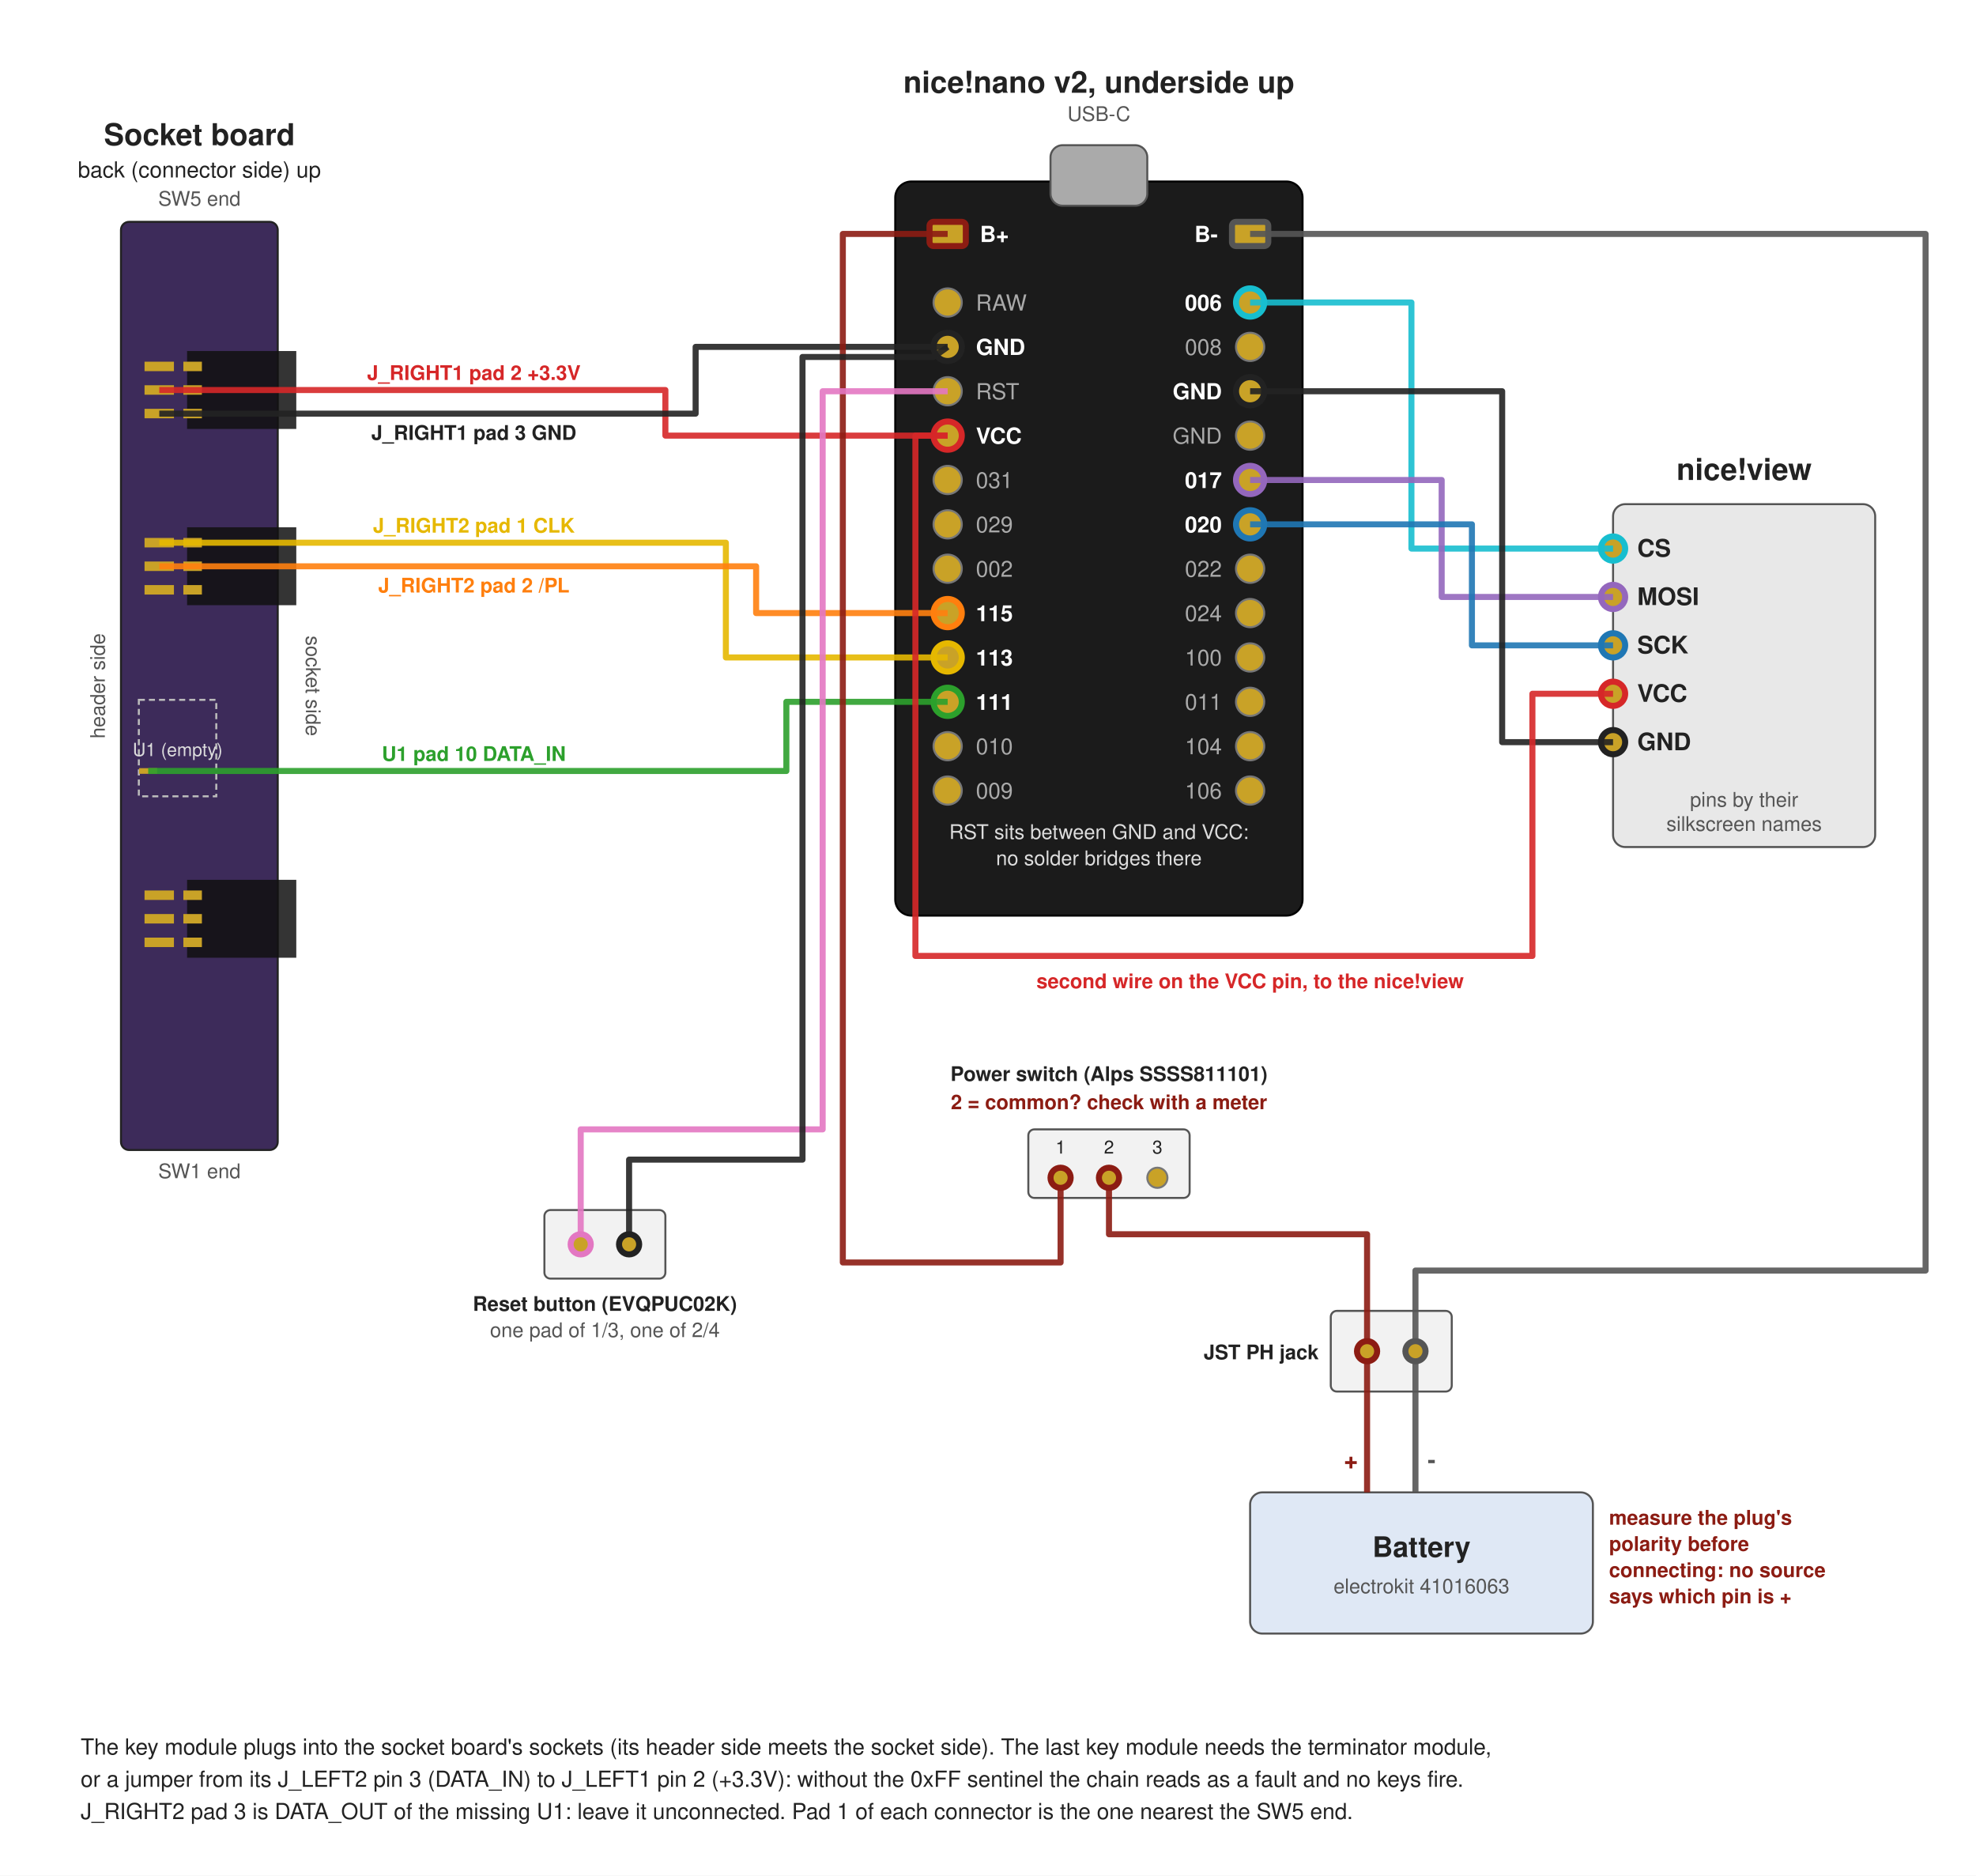
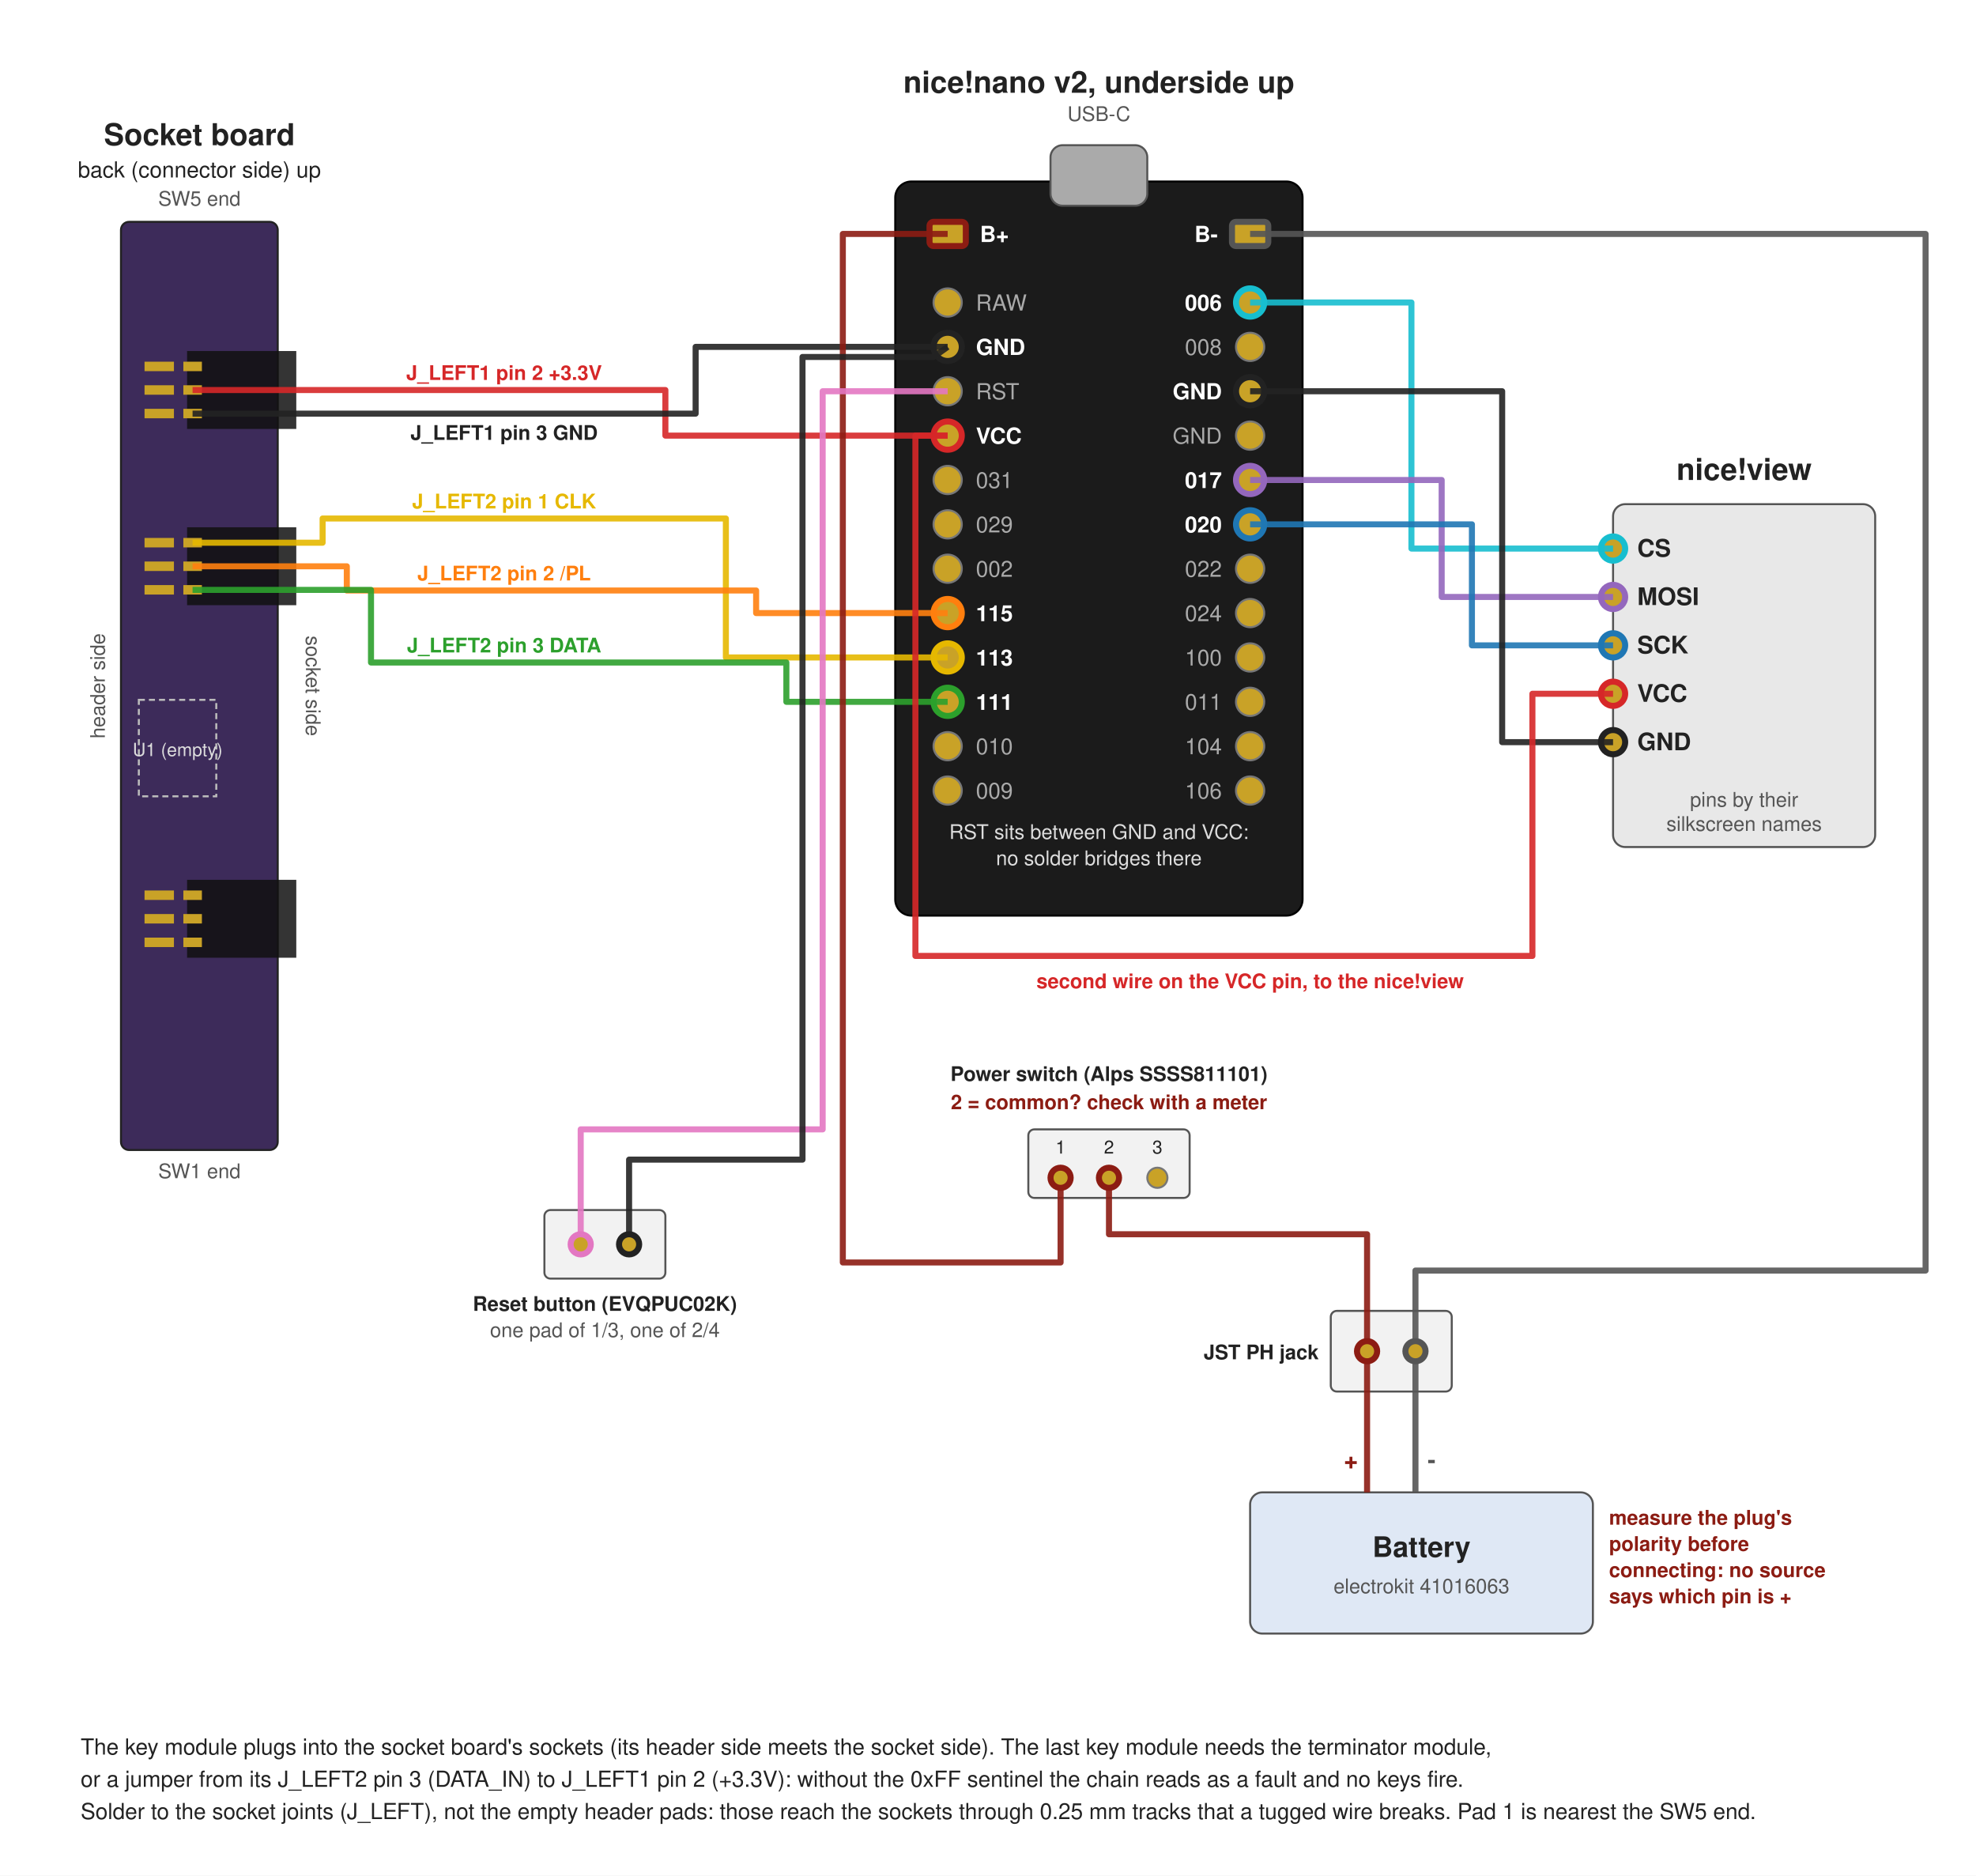
<svg xmlns="http://www.w3.org/2000/svg" viewBox="0 0 980 930" width="980" height="930">
  <rect width="980" height="930" fill="#fff" />
  <rect x="60.0" y="110.0" width="77.74" height="460.23" rx="4" fill="#3d2b5a" stroke="#222" />
  <text x="98.9" y="72.0" font-size="15" text-anchor="middle" font-weight="bold" fill="#222" font-family="Helvetica, Arial, sans-serif">Socket board</text>
  <text x="98.9" y="88.0" font-size="11" text-anchor="middle" font-weight="normal" fill="#222" font-family="Helvetica, Arial, sans-serif">back (connector side) up</text>
  <text x="98.9" y="102.0" font-size="10" text-anchor="middle" font-weight="normal" fill="#555" font-family="Helvetica, Arial, sans-serif">SW5 end</text>
  <text x="98.9" y="584.2" font-size="10" text-anchor="middle" font-weight="normal" fill="#555" font-family="Helvetica, Arial, sans-serif">SW1 end</text>
  <text x="52.0" y="340.115" font-size="10" fill="#555" text-anchor="middle" transform="rotate(-90 52.0 340.115)" font-family="Helvetica, Arial, sans-serif">header side</text>
  <text x="151.74" y="340.115" font-size="10" fill="#555" text-anchor="middle" transform="rotate(90 151.74 340.115)" font-family="Helvetica, Arial, sans-serif">socket side</text>
  <rect x="92.775" y="174.055" width="54.165" height="38.64" fill="#111" opacity="0.85" />
  <rect x="92.775" y="261.455" width="54.165" height="38.64" fill="#111" opacity="0.85" />
  <rect x="92.775" y="436.255" width="54.165" height="38.64" fill="#111" opacity="0.85" />
  <rect x="71.684" y="179.345" width="14.582" height="4.692" fill="#c9a227" />
  <rect x="71.684" y="191.029" width="14.582" height="4.692" fill="#c9a227" />
  <rect x="71.684" y="202.713" width="14.582" height="4.692" fill="#c9a227" />
  <rect x="71.684" y="266.745" width="14.582" height="4.692" fill="#c9a227" />
  <rect x="71.684" y="278.429" width="14.582" height="4.692" fill="#c9a227" />
  <rect x="71.684" y="290.113" width="14.582" height="4.692" fill="#c9a227" />
  <rect x="71.684" y="441.545" width="14.582" height="4.692" fill="#c9a227" />
  <rect x="71.684" y="453.229" width="14.582" height="4.692" fill="#c9a227" />
  <rect x="71.684" y="464.913" width="14.582" height="4.692" fill="#c9a227" />
  <rect x="90.935" y="179.345" width="9.2" height="4.692" fill="#c9a227" />
  <rect x="90.935" y="191.029" width="9.2" height="4.692" fill="#c9a227" />
  <rect x="90.935" y="202.713" width="9.2" height="4.692" fill="#c9a227" />
  <rect x="90.935" y="266.745" width="9.2" height="4.692" fill="#c9a227" />
  <rect x="90.935" y="278.429" width="9.2" height="4.692" fill="#c9a227" />
  <rect x="90.935" y="290.113" width="9.2" height="4.692" fill="#c9a227" />
  <rect x="90.935" y="441.545" width="9.2" height="4.692" fill="#c9a227" />
  <rect x="90.935" y="453.229" width="9.2" height="4.692" fill="#c9a227" />
  <rect x="90.935" y="464.913" width="9.2" height="4.692" fill="#c9a227" />
  <rect x="68.855" y="347.015" width="38.41" height="47.84" fill="none" stroke="#bbb" stroke-dasharray="3 2" />
  <text x="88.1" y="374.9" font-size="9" text-anchor="middle" font-weight="normal" fill="#ddd" font-family="Helvetica, Arial, sans-serif">U1 (empty)</text>
-   <rect x="68.955" y="380.897" width="9" height="2.8" fill="#c9a227" />
  <rect x="444" y="90" width="202" height="364" rx="8" fill="#1b1b1b" stroke="#000" />
  <rect x="521.0" y="72" width="48" height="30" rx="6" fill="#aaa" stroke="#555" />
  <text x="545.0" y="60.0" font-size="10" text-anchor="middle" font-weight="normal" fill="#555" font-family="Helvetica, Arial, sans-serif">USB-C</text>
  <text x="545.0" y="46.0" font-size="15" text-anchor="middle" font-weight="bold" fill="#222" font-family="Helvetica, Arial, sans-serif">nice!nano v2, underside up</text>
  <circle cx="470" cy="150" r="7" fill="#c9a227" stroke="#777" stroke-width="1" />
  <text x="484.0" y="154.0" font-size="11" text-anchor="start" font-weight="normal" fill="#aaa" font-family="Helvetica, Arial, sans-serif">RAW</text>
  <circle cx="620" cy="150" r="7" fill="#c9a227" stroke="#17becf" stroke-width="3" />
  <text x="606.0" y="154.0" font-size="11" text-anchor="end" font-weight="bold" fill="#fff" font-family="Helvetica, Arial, sans-serif">006</text>
  <circle cx="470" cy="172" r="7" fill="#c9a227" stroke="#222222" stroke-width="3" />
  <text x="484.0" y="176.0" font-size="11" text-anchor="start" font-weight="bold" fill="#fff" font-family="Helvetica, Arial, sans-serif">GND</text>
  <circle cx="620" cy="172" r="7" fill="#c9a227" stroke="#777" stroke-width="1" />
  <text x="606.0" y="176.0" font-size="11" text-anchor="end" font-weight="normal" fill="#aaa" font-family="Helvetica, Arial, sans-serif">008</text>
  <circle cx="470" cy="194" r="7" fill="#c9a227" stroke="#777" stroke-width="1" />
  <text x="484.0" y="198.0" font-size="11" text-anchor="start" font-weight="normal" fill="#aaa" font-family="Helvetica, Arial, sans-serif">RST</text>
  <circle cx="620" cy="194" r="7" fill="#c9a227" stroke="#222222" stroke-width="3" />
  <text x="606.0" y="198.0" font-size="11" text-anchor="end" font-weight="bold" fill="#fff" font-family="Helvetica, Arial, sans-serif">GND</text>
  <circle cx="470" cy="216" r="7" fill="#c9a227" stroke="#d62728" stroke-width="3" />
  <text x="484.0" y="220.0" font-size="11" text-anchor="start" font-weight="bold" fill="#fff" font-family="Helvetica, Arial, sans-serif">VCC</text>
  <circle cx="620" cy="216" r="7" fill="#c9a227" stroke="#777" stroke-width="1" />
  <text x="606.0" y="220.0" font-size="11" text-anchor="end" font-weight="normal" fill="#aaa" font-family="Helvetica, Arial, sans-serif">GND</text>
  <circle cx="470" cy="238" r="7" fill="#c9a227" stroke="#777" stroke-width="1" />
  <text x="484.0" y="242.0" font-size="11" text-anchor="start" font-weight="normal" fill="#aaa" font-family="Helvetica, Arial, sans-serif">031</text>
  <circle cx="620" cy="238" r="7" fill="#c9a227" stroke="#9467bd" stroke-width="3" />
  <text x="606.0" y="242.0" font-size="11" text-anchor="end" font-weight="bold" fill="#fff" font-family="Helvetica, Arial, sans-serif">017</text>
  <circle cx="470" cy="260" r="7" fill="#c9a227" stroke="#777" stroke-width="1" />
  <text x="484.0" y="264.0" font-size="11" text-anchor="start" font-weight="normal" fill="#aaa" font-family="Helvetica, Arial, sans-serif">029</text>
  <circle cx="620" cy="260" r="7" fill="#c9a227" stroke="#1f77b4" stroke-width="3" />
  <text x="606.0" y="264.0" font-size="11" text-anchor="end" font-weight="bold" fill="#fff" font-family="Helvetica, Arial, sans-serif">020</text>
  <circle cx="470" cy="282" r="7" fill="#c9a227" stroke="#777" stroke-width="1" />
  <text x="484.0" y="286.0" font-size="11" text-anchor="start" font-weight="normal" fill="#aaa" font-family="Helvetica, Arial, sans-serif">002</text>
  <circle cx="620" cy="282" r="7" fill="#c9a227" stroke="#777" stroke-width="1" />
  <text x="606.0" y="286.0" font-size="11" text-anchor="end" font-weight="normal" fill="#aaa" font-family="Helvetica, Arial, sans-serif">022</text>
  <circle cx="470" cy="304" r="7" fill="#c9a227" stroke="#ff7f0e" stroke-width="3" />
  <text x="484.0" y="308.0" font-size="11" text-anchor="start" font-weight="bold" fill="#fff" font-family="Helvetica, Arial, sans-serif">115</text>
  <circle cx="620" cy="304" r="7" fill="#c9a227" stroke="#777" stroke-width="1" />
  <text x="606.0" y="308.0" font-size="11" text-anchor="end" font-weight="normal" fill="#aaa" font-family="Helvetica, Arial, sans-serif">024</text>
  <circle cx="470" cy="326" r="7" fill="#c9a227" stroke="#e6b800" stroke-width="3" />
  <text x="484.0" y="330.0" font-size="11" text-anchor="start" font-weight="bold" fill="#fff" font-family="Helvetica, Arial, sans-serif">113</text>
  <circle cx="620" cy="326" r="7" fill="#c9a227" stroke="#777" stroke-width="1" />
  <text x="606.0" y="330.0" font-size="11" text-anchor="end" font-weight="normal" fill="#aaa" font-family="Helvetica, Arial, sans-serif">100</text>
  <circle cx="470" cy="348" r="7" fill="#c9a227" stroke="#2ca02c" stroke-width="3" />
  <text x="484.0" y="352.0" font-size="11" text-anchor="start" font-weight="bold" fill="#fff" font-family="Helvetica, Arial, sans-serif">111</text>
  <circle cx="620" cy="348" r="7" fill="#c9a227" stroke="#777" stroke-width="1" />
  <text x="606.0" y="352.0" font-size="11" text-anchor="end" font-weight="normal" fill="#aaa" font-family="Helvetica, Arial, sans-serif">011</text>
  <circle cx="470" cy="370" r="7" fill="#c9a227" stroke="#777" stroke-width="1" />
  <text x="484.0" y="374.0" font-size="11" text-anchor="start" font-weight="normal" fill="#aaa" font-family="Helvetica, Arial, sans-serif">010</text>
  <circle cx="620" cy="370" r="7" fill="#c9a227" stroke="#777" stroke-width="1" />
  <text x="606.0" y="374.0" font-size="11" text-anchor="end" font-weight="normal" fill="#aaa" font-family="Helvetica, Arial, sans-serif">104</text>
  <circle cx="470" cy="392" r="7" fill="#c9a227" stroke="#777" stroke-width="1" />
  <text x="484.0" y="396.0" font-size="11" text-anchor="start" font-weight="normal" fill="#aaa" font-family="Helvetica, Arial, sans-serif">009</text>
  <circle cx="620" cy="392" r="7" fill="#c9a227" stroke="#777" stroke-width="1" />
  <text x="606.0" y="396.0" font-size="11" text-anchor="end" font-weight="normal" fill="#aaa" font-family="Helvetica, Arial, sans-serif">106</text>
  <text x="545.0" y="416.0" font-size="10" text-anchor="middle" font-weight="normal" fill="#ddd" font-family="Helvetica, Arial, sans-serif">RST sits between GND and VCC:</text>
  <text x="545.0" y="429.0" font-size="10" text-anchor="middle" font-weight="normal" fill="#ddd" font-family="Helvetica, Arial, sans-serif">no solder bridges there</text>
  <rect x="800" y="250" width="130" height="170" rx="6" fill="#e8e8e8" stroke="#555" />
  <text x="865.0" y="238.0" font-size="15" text-anchor="middle" font-weight="bold" fill="#222" font-family="Helvetica, Arial, sans-serif">nice!view</text>
  <text x="865.0" y="400.0" font-size="10" text-anchor="middle" font-weight="normal" fill="#555" font-family="Helvetica, Arial, sans-serif">pins by their</text>
  <text x="865.0" y="412.0" font-size="10" text-anchor="middle" font-weight="normal" fill="#555" font-family="Helvetica, Arial, sans-serif">silkscreen names</text>
  <circle cx="800" cy="272" r="6" fill="#c9a227" stroke="#17becf" stroke-width="3" />
  <text x="812.0" y="276.0" font-size="12" text-anchor="start" font-weight="bold" fill="#222" font-family="Helvetica, Arial, sans-serif">CS</text>
  <circle cx="800" cy="296" r="6" fill="#c9a227" stroke="#9467bd" stroke-width="3" />
  <text x="812.0" y="300.0" font-size="12" text-anchor="start" font-weight="bold" fill="#222" font-family="Helvetica, Arial, sans-serif">MOSI</text>
  <circle cx="800" cy="320" r="6" fill="#c9a227" stroke="#1f77b4" stroke-width="3" />
  <text x="812.0" y="324.0" font-size="12" text-anchor="start" font-weight="bold" fill="#222" font-family="Helvetica, Arial, sans-serif">SCK</text>
  <circle cx="800" cy="344" r="6" fill="#c9a227" stroke="#d62728" stroke-width="3" />
  <text x="812.0" y="348.0" font-size="12" text-anchor="start" font-weight="bold" fill="#222" font-family="Helvetica, Arial, sans-serif">VCC</text>
  <circle cx="800" cy="368" r="6" fill="#c9a227" stroke="#222222" stroke-width="3" />
  <text x="812.0" y="372.0" font-size="12" text-anchor="start" font-weight="bold" fill="#222" font-family="Helvetica, Arial, sans-serif">GND</text>
-   <polyline points="79.0,193.4 330.0,193.4 330.0,216.0 470.0,216.0" fill="none" stroke="#d62728" stroke-width="3" stroke-linejoin="round" opacity="0.9" />
-   <text x="235.0" y="188.4" font-size="10" text-anchor="middle" font-weight="bold" fill="#d62728" font-family="Helvetica, Arial, sans-serif">J_RIGHT1 pad 2  +3.3V</text>
-   <polyline points="79.0,205.1 345.0,205.1 345.0,172.0 470.0,172.0" fill="none" stroke="#222222" stroke-width="3" stroke-linejoin="round" opacity="0.9" />
-   <text x="235.0" y="218.1" font-size="10" text-anchor="middle" font-weight="bold" fill="#222" font-family="Helvetica, Arial, sans-serif">J_RIGHT1 pad 3  GND</text>
-   <polyline points="79.0,269.1 360.0,269.1 360.0,326.0 470.0,326.0" fill="none" stroke="#e6b800" stroke-width="3" stroke-linejoin="round" opacity="0.9" />
-   <text x="235.0" y="264.1" font-size="10" text-anchor="middle" font-weight="bold" fill="#e6b800" font-family="Helvetica, Arial, sans-serif">J_RIGHT2 pad 1  CLK</text>
-   <polyline points="79.0,280.8 375.0,280.8 375.0,304.0 470.0,304.0" fill="none" stroke="#ff7f0e" stroke-width="3" stroke-linejoin="round" opacity="0.9" />
-   <text x="235.0" y="293.8" font-size="10" text-anchor="middle" font-weight="bold" fill="#ff7f0e" font-family="Helvetica, Arial, sans-serif">J_RIGHT2 pad 2  /PL</text>
-   <polyline points="73.5,382.3 390.0,382.3 390.0,348.0 470.0,348.0" fill="none" stroke="#2ca02c" stroke-width="3" stroke-linejoin="round" opacity="0.9" />
-   <text x="235.0" y="377.3" font-size="10" text-anchor="middle" font-weight="bold" fill="#2ca02c" font-family="Helvetica, Arial, sans-serif">U1 pad 10  DATA_IN</text>
+   <polyline points="95.5,193.4 330.0,193.4 330.0,216.0 470.0,216.0" fill="none" stroke="#d62728" stroke-width="3" stroke-linejoin="round" opacity="0.9" />
+   <text x="250.0" y="188.4" font-size="10" text-anchor="middle" font-weight="bold" fill="#d62728" font-family="Helvetica, Arial, sans-serif">J_LEFT1 pin 2  +3.3V</text>
+   <polyline points="95.5,205.1 345.0,205.1 345.0,172.0 470.0,172.0" fill="none" stroke="#222222" stroke-width="3" stroke-linejoin="round" opacity="0.9" />
+   <text x="250.0" y="218.1" font-size="10" text-anchor="middle" font-weight="bold" fill="#222" font-family="Helvetica, Arial, sans-serif">J_LEFT1 pin 3  GND</text>
+   <polyline points="95.5,269.1 160.0,269.1 160.0,257.1 360.0,257.1 360.0,326.0 470.0,326.0" fill="none" stroke="#e6b800" stroke-width="3" stroke-linejoin="round" opacity="0.9" />
+   <text x="250.0" y="252.1" font-size="10" text-anchor="middle" font-weight="bold" fill="#e6b800" font-family="Helvetica, Arial, sans-serif">J_LEFT2 pin 1  CLK</text>
+   <polyline points="95.5,280.8 172.0,280.8 172.0,292.8 375.0,292.8 375.0,304.0 470.0,304.0" fill="none" stroke="#ff7f0e" stroke-width="3" stroke-linejoin="round" opacity="0.9" />
+   <text x="250.0" y="287.8" font-size="10" text-anchor="middle" font-weight="bold" fill="#ff7f0e" font-family="Helvetica, Arial, sans-serif">J_LEFT2 pin 2  /PL</text>
+   <polyline points="95.5,292.5 184.0,292.5 184.0,328.5 390.0,328.5 390.0,348.0 470.0,348.0" fill="none" stroke="#2ca02c" stroke-width="3" stroke-linejoin="round" opacity="0.9" />
+   <text x="250.0" y="323.5" font-size="10" text-anchor="middle" font-weight="bold" fill="#2ca02c" font-family="Helvetica, Arial, sans-serif">J_LEFT2 pin 3  DATA</text>
  <polyline points="620.0,150.0 700.0,150.0 700.0,272.0 800.0,272.0" fill="none" stroke="#17becf" stroke-width="3" stroke-linejoin="round" opacity="0.9" />
  <polyline points="620.0,238.0 715.0,238.0 715.0,296.0 800.0,296.0" fill="none" stroke="#9467bd" stroke-width="3" stroke-linejoin="round" opacity="0.9" />
  <polyline points="620.0,260.0 730.0,260.0 730.0,320.0 800.0,320.0" fill="none" stroke="#1f77b4" stroke-width="3" stroke-linejoin="round" opacity="0.9" />
  <polyline points="620.0,194.0 745.0,194.0 745.0,368.0 800.0,368.0" fill="none" stroke="#222222" stroke-width="3" stroke-linejoin="round" opacity="0.9" />
  <polyline points="470.0,216.0 454.0,216.0 454.0,474.0 760.0,474.0 760.0,344.0 800.0,344.0" fill="none" stroke="#d62728" stroke-width="3" stroke-linejoin="round" opacity="0.9" />
  <text x="620.0" y="490.0" font-size="10" text-anchor="middle" font-weight="bold" fill="#d62728" font-family="Helvetica, Arial, sans-serif">second wire on the VCC pin, to the nice!view</text>
  <rect x="461" y="110" width="18" height="12" rx="2" fill="#c9a227" stroke="#8c1c13" stroke-width="3" />
  <text x="486.0" y="120.0" font-size="11" text-anchor="start" font-weight="bold" fill="#fff" font-family="Helvetica, Arial, sans-serif">B+</text>
  <rect x="611" y="110" width="18" height="12" rx="2" fill="#c9a227" stroke="#555555" stroke-width="3" />
  <text x="604.0" y="120.0" font-size="11" text-anchor="end" font-weight="bold" fill="#fff" font-family="Helvetica, Arial, sans-serif">B-</text>
  <rect x="620" y="740" width="170" height="70" rx="6" fill="#dfe8f5" stroke="#555" />
  <text x="705.0" y="772.0" font-size="14" text-anchor="middle" font-weight="bold" fill="#222" font-family="Helvetica, Arial, sans-serif">Battery</text>
  <text x="705.0" y="790.0" font-size="10" text-anchor="middle" font-weight="normal" fill="#555" font-family="Helvetica, Arial, sans-serif">electrokit 41016063</text>
  <rect x="660" y="650" width="60" height="40" rx="3" fill="#f2f2f2" stroke="#555" />
  <text x="654.0" y="674.0" font-size="10" text-anchor="end" font-weight="bold" fill="#222" font-family="Helvetica, Arial, sans-serif">JST PH jack</text>
  <circle cx="678" cy="670" r="5" fill="#c9a227" stroke="#8c1c13" stroke-width="3" />
  <circle cx="702" cy="670" r="5" fill="#c9a227" stroke="#555555" stroke-width="3" />
  <polyline points="678.0,740.0 678.0,675.0" fill="none" stroke="#8c1c13" stroke-width="3" stroke-linejoin="round" opacity="0.9" />
  <polyline points="702.0,740.0 702.0,675.0" fill="none" stroke="#555555" stroke-width="3" stroke-linejoin="round" opacity="0.9" />
  <text x="670.0" y="728.0" font-size="12" text-anchor="middle" font-weight="bold" fill="#8c1c13" font-family="Helvetica, Arial, sans-serif">+</text>
  <text x="710.0" y="728.0" font-size="12" text-anchor="middle" font-weight="bold" fill="#555555" font-family="Helvetica, Arial, sans-serif">-</text>
  <text x="798.0" y="756.0" font-size="10" text-anchor="start" font-weight="bold" fill="#8c1c13" font-family="Helvetica, Arial, sans-serif">measure the plug's</text>
  <text x="798.0" y="769.0" font-size="10" text-anchor="start" font-weight="bold" fill="#8c1c13" font-family="Helvetica, Arial, sans-serif">polarity before</text>
  <text x="798.0" y="782.0" font-size="10" text-anchor="start" font-weight="bold" fill="#8c1c13" font-family="Helvetica, Arial, sans-serif">connecting: no source</text>
  <text x="798.0" y="795.0" font-size="10" text-anchor="start" font-weight="bold" fill="#8c1c13" font-family="Helvetica, Arial, sans-serif">says which pin is +</text>
  <rect x="510" y="560" width="80" height="34" rx="3" fill="#f2f2f2" stroke="#555" />
  <text x="550.0" y="536.0" font-size="10" text-anchor="middle" font-weight="bold" fill="#222" font-family="Helvetica, Arial, sans-serif">Power switch (Alps SSSS811101)</text>
  <text x="550.0" y="550.0" font-size="10" text-anchor="middle" font-weight="bold" fill="#8c1c13" font-family="Helvetica, Arial, sans-serif">2 = common? check with a meter</text>
  <circle cx="526" cy="584" r="5" fill="#c9a227" stroke="#8c1c13" stroke-width="3" />
  <text x="526.0" y="572.0" font-size="9" text-anchor="middle" font-weight="normal" fill="#222" font-family="Helvetica, Arial, sans-serif">1</text>
  <circle cx="550" cy="584" r="5" fill="#c9a227" stroke="#8c1c13" stroke-width="3" />
  <text x="550.0" y="572.0" font-size="9" text-anchor="middle" font-weight="normal" fill="#222" font-family="Helvetica, Arial, sans-serif">2</text>
  <circle cx="574" cy="584" r="5" fill="#c9a227" stroke="#777" stroke-width="1" />
  <text x="574.0" y="572.0" font-size="9" text-anchor="middle" font-weight="normal" fill="#222" font-family="Helvetica, Arial, sans-serif">3</text>
  <polyline points="678.0,665.0 678.0,612.0 550.0,612.0 550.0,589.0" fill="none" stroke="#8c1c13" stroke-width="3" stroke-linejoin="round" opacity="0.9" />
  <polyline points="526.0,589.0 526.0,626.0 418.0,626.0 418.0,116.0 470.0,116.0" fill="none" stroke="#8c1c13" stroke-width="3" stroke-linejoin="round" opacity="0.9" />
  <polyline points="702.0,665.0 702.0,630.0 955.0,630.0 955.0,116.0 620.0,116.0" fill="none" stroke="#555555" stroke-width="3" stroke-linejoin="round" opacity="0.9" />
  <rect x="270" y="600" width="60" height="34" rx="3" fill="#f2f2f2" stroke="#555" />
  <text x="300.0" y="650.0" font-size="10" text-anchor="middle" font-weight="bold" fill="#222" font-family="Helvetica, Arial, sans-serif">Reset button (EVQPUC02K)</text>
  <text x="300.0" y="663.0" font-size="10" text-anchor="middle" font-weight="normal" fill="#555" font-family="Helvetica, Arial, sans-serif">one pad of 1/3, one of 2/4</text>
  <circle cx="288" cy="617" r="5" fill="#c9a227" stroke="#e377c2" stroke-width="3" />
  <circle cx="312" cy="617" r="5" fill="#c9a227" stroke="#222222" stroke-width="3" />
  <polyline points="288.0,612.0 288.0,560.0 408.0,560.0 408.0,194.0 470.0,194.0" fill="none" stroke="#e377c2" stroke-width="3" stroke-linejoin="round" opacity="0.9" />
  <polyline points="312.0,612.0 312.0,575.0 398.0,575.0 398.0,177.0 463.0,177.0 470.0,172.0" fill="none" stroke="#222222" stroke-width="3" stroke-linejoin="round" opacity="0.9" />
  <text x="40.0" y="870.0" font-size="11" text-anchor="start" font-weight="normal" fill="#222" font-family="Helvetica, Arial, sans-serif">The key module plugs into the socket board's sockets (its header side meets the socket side). The last key module needs the terminator module,</text>
  <text x="40.0" y="886.0" font-size="11" text-anchor="start" font-weight="normal" fill="#222" font-family="Helvetica, Arial, sans-serif">or a jumper from its J_LEFT2 pin 3 (DATA_IN) to J_LEFT1 pin 2 (+3.3V): without the 0xFF sentinel the chain reads as a fault and no keys fire.</text>
-   <text x="40.0" y="902.0" font-size="11" text-anchor="start" font-weight="normal" fill="#222" font-family="Helvetica, Arial, sans-serif">J_RIGHT2 pad 3 is DATA_OUT of the missing U1: leave it unconnected. Pad 1 of each connector is the one nearest the SW5 end.</text>
+   <text x="40.0" y="902.0" font-size="11" text-anchor="start" font-weight="normal" fill="#222" font-family="Helvetica, Arial, sans-serif">Solder to the socket joints (J_LEFT), not the empty header pads: those reach the sockets through 0.25 mm tracks that a tugged wire breaks. Pad 1 is nearest the SW5 end.</text>
</svg>
